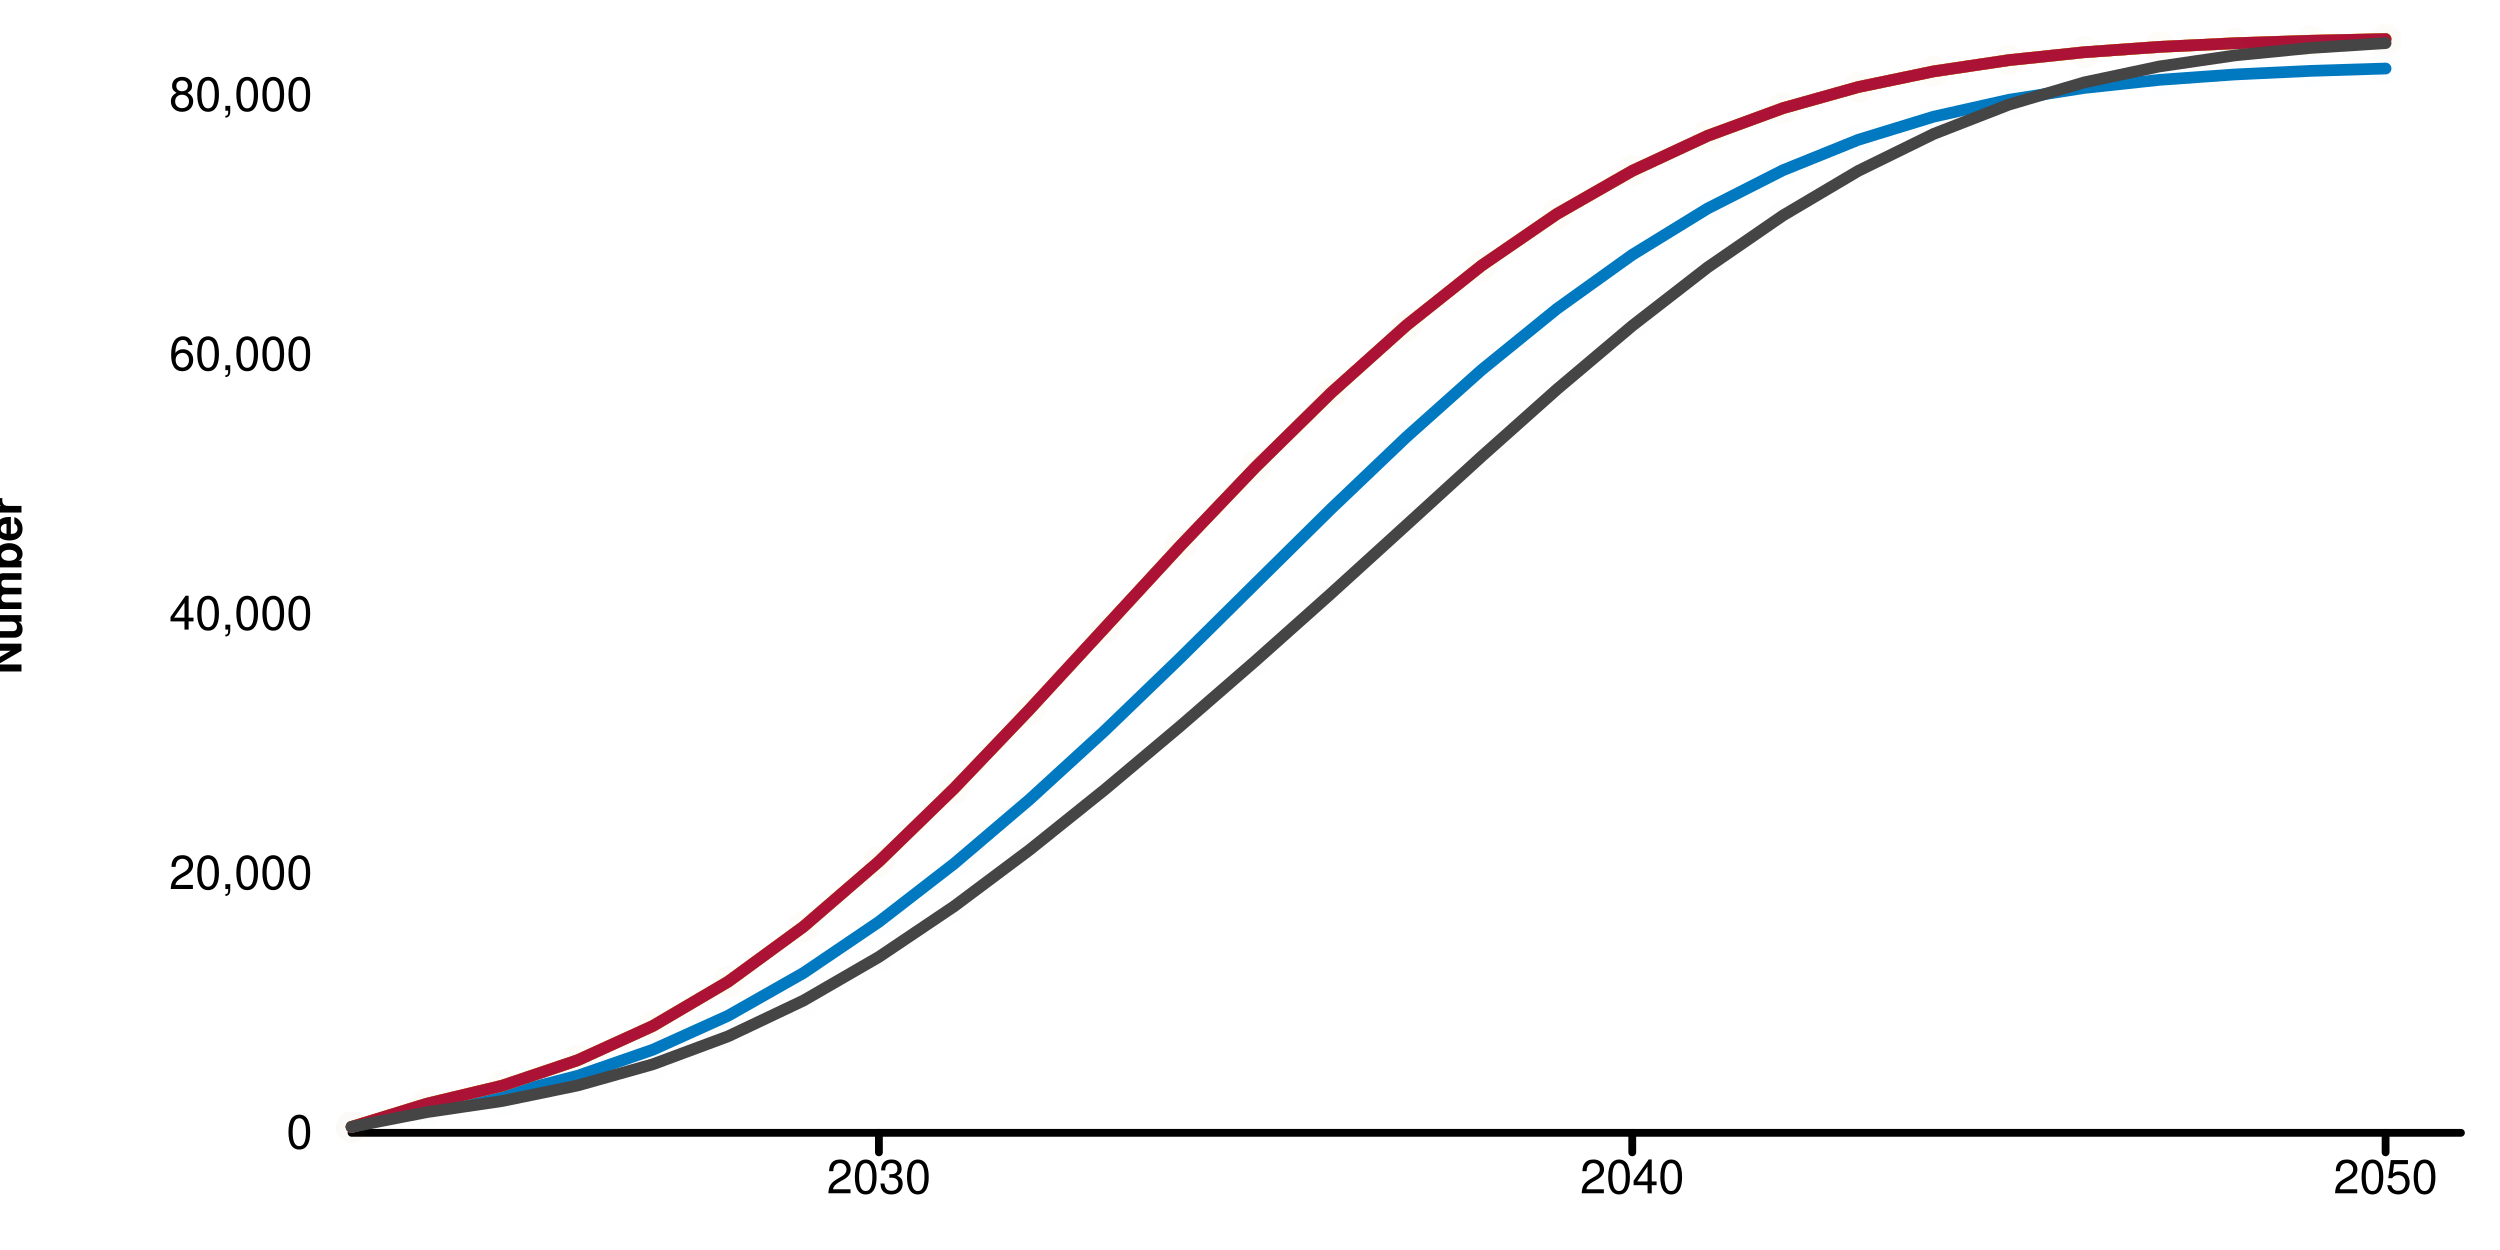
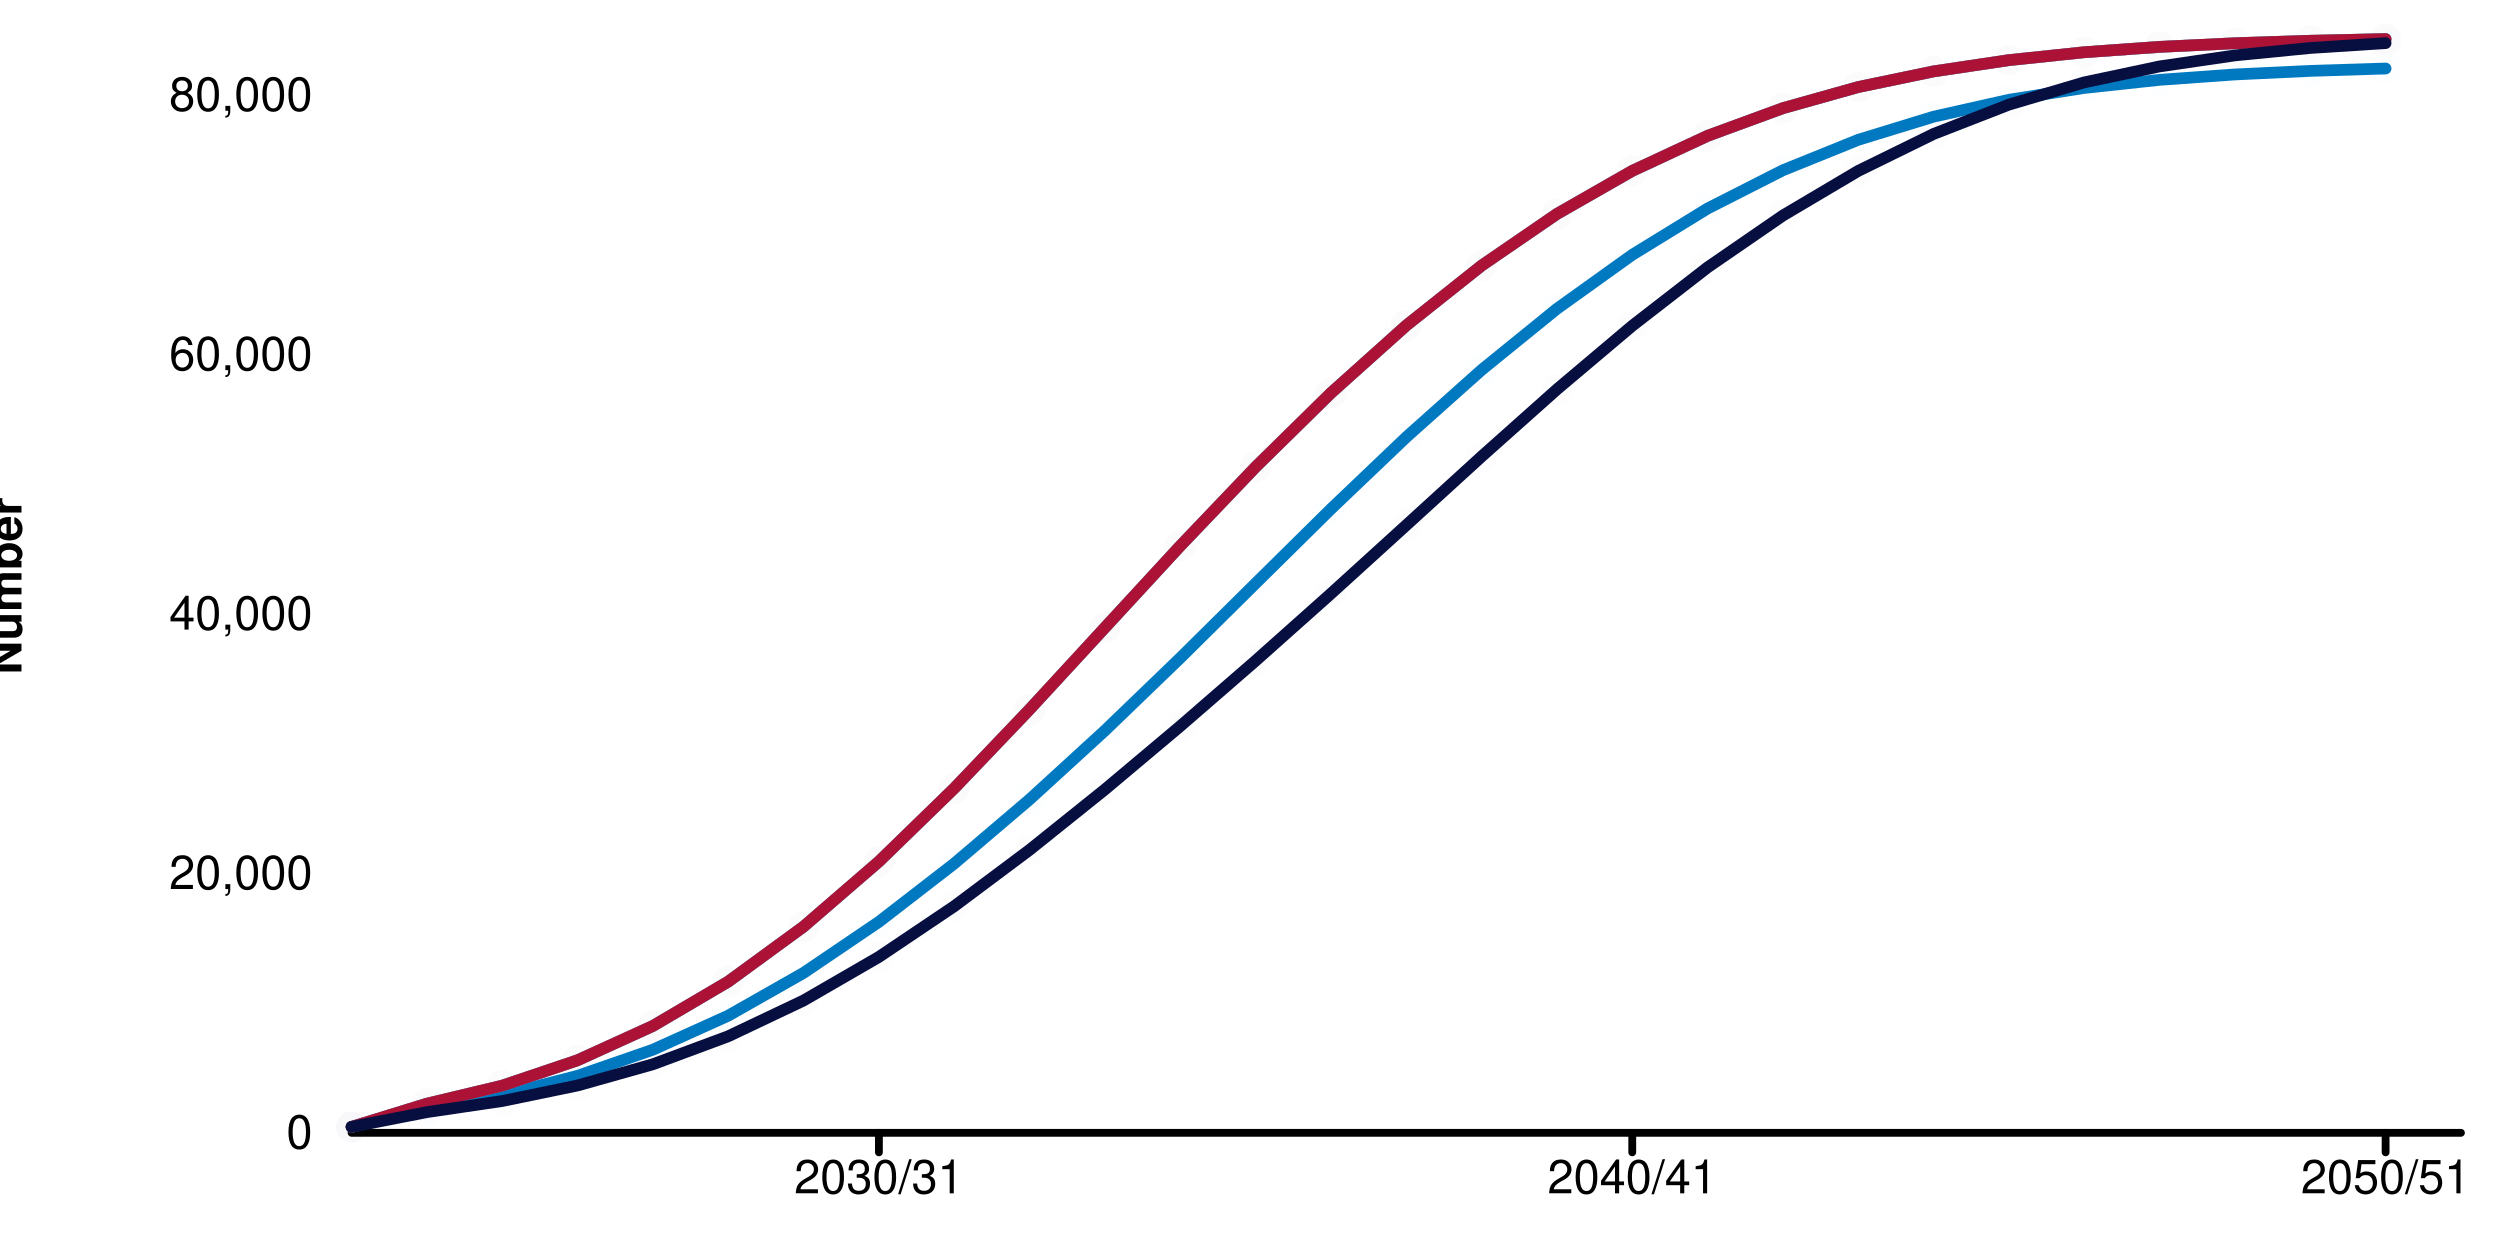
<svg xmlns="http://www.w3.org/2000/svg" width="640" height="320" viewBox="0 0 640 320" preserveAspectRatio="xMinYMin meet" overflow="visible" class="oi-chart-main" data-type="line-chart">
  <defs>
    <style>
	.series path.line { fill-opacity: 0; }
	.series path.line.dotted { stroke-dasharray: 12 20 }
	.series:hover path.line, .series.on path.line { stroke-width: 5; }
	.series .marker { opacity:0.01; }
	.series:hover .marker, .series.active .marker, .series .marker.selected { opacity:1!important; }
	.series .marker:hover, .series .marker.on { r: 6px!important; fill: black; }
	.grid { font-family: "Helvetica Neue",Helvetica,Arial,"Lucida Grande",sans-serif; }
	.grid line { stroke: rgb(0,0,0); stroke-width: 2; stroke-linecap: round; }
	.grid.grid-x text { text-anchor: middle; dominant-baseline: hanging; transform: translateY(10px); }
	.grid.grid-y text { text-anchor: end; dominant-baseline: middle; transform: translateX(-10px); }
	</style>
  </defs>
  <g class="grid grid-y">
    <line x1="90" y1="290" x2="630" y2="290" data-left="90" />
    <text x="90" y="290" text-anchor="end">0</text>
    <text x="90" y="223.583" text-anchor="end">20,000</text>
    <text x="90" y="157.166" text-anchor="end">40,000</text>
    <text x="90" y="90.75" text-anchor="end">60,000</text>
    <text x="90" y="24.333" text-anchor="end">80,000</text>
    <text style="text-anchor:middle;dominant-baseline:hanging;font-weight:bold;transform: translateY(150px) rotate(-90deg);">Number</text>
  </g>
  <g class="grid grid-x">
    <line class="tick" x1="225" y1="290" x2="225" y2="295" />
-     <text x="225" y="290" text-anchor="middle">2030</text>
+     <text x="225" y="290" text-anchor="middle">2030/31</text>
    <line class="tick" x1="417.857" y1="290" x2="417.857" y2="295" />
-     <text x="417.857" y="290" text-anchor="middle">2040</text>
+     <text x="417.857" y="290" text-anchor="middle">2040/41</text>
    <line class="tick" x1="610.714" y1="290" x2="610.714" y2="295" />
-     <text x="610.714" y="290" text-anchor="middle">2050</text>
+     <text x="610.714" y="290" text-anchor="middle">2050/51</text>
    <text style="text-anchor:middle;dominant-baseline:hanging;font-weight:bold;transform: translateY(150px) rotate(-90deg);" />
  </g>
  <g class="data-layer" role="table">
    <g data-scenario="electric-engagement" class="series series-1" tabindex="0" role="row" aria-label="Series: Electric Engagement" data-series="1">
-       <path d="M 90.00,288.48L 109.29,282.54L 128.57,277.93L 147.86,271.42L 167.14,262.64L 186.43,251.29L 205.71,237.21L 225.00,220.55L 244.29,201.80L 263.57,181.61L 282.86,160.67L 302.14,139.76L 321.43,119.56L 340.71,100.62L 360.00,83.33L 379.29,67.99L 398.57,54.77L 417.86,43.74L 437.14,34.77L 456.43,27.69L 475.71,22.28L 495.00,18.27L 514.29,15.39L 533.57,13.37L 552.86,12.00L 572.14,11.07L 591.43,10.44L 610.71,10.00" id="Electric Engagement" class="line" stroke="#F26522" stroke-width="3" stroke-linecap="round" />
-       <circle class="marker" cx="90.00" cy="288.48" data-y="458" data-x="2023" data-i="0" data-series="1" r="4" fill="#F26522" roll="cell" />
-       <circle class="marker" cx="109.29" cy="282.54" data-y="2245" data-x="2024" data-i="1" data-series="1" r="4" fill="#F26522" roll="cell" />
-       <circle class="marker" cx="128.57" cy="277.93" data-y="3636" data-x="2025" data-i="2" data-series="1" r="4" fill="#F26522" roll="cell" />
-       <circle class="marker" cx="147.86" cy="271.42" data-y="5594" data-x="2026" data-i="3" data-series="1" r="4" fill="#F26522" roll="cell" />
-       <circle class="marker" cx="167.14" cy="262.64" data-y="8238" data-x="2027" data-i="4" data-series="1" r="4" fill="#F26522" roll="cell" />
-       <circle class="marker" cx="186.43" cy="251.29" data-y="11657" data-x="2028" data-i="5" data-series="1" r="4" fill="#F26522" roll="cell" />
-       <circle class="marker" cx="205.71" cy="237.21" data-y="15898" data-x="2029" data-i="6" data-series="1" r="4" fill="#F26522" roll="cell" />
-       <circle class="marker" cx="225.00" cy="220.55" data-y="20913" data-x="2030" data-i="7" data-series="1" r="4" fill="#F26522" roll="cell" />
-       <circle class="marker" cx="244.29" cy="201.80" data-y="26561" data-x="2031" data-i="8" data-series="1" r="4" fill="#F26522" roll="cell" />
-       <circle class="marker" cx="263.57" cy="181.61" data-y="32640" data-x="2032" data-i="9" data-series="1" r="4" fill="#F26522" roll="cell" />
-       <circle class="marker" cx="282.86" cy="160.67" data-y="38945" data-x="2033" data-i="10" data-series="1" r="4" fill="#F26522" roll="cell" />
-       <circle class="marker" cx="302.14" cy="139.76" data-y="45241" data-x="2034" data-i="11" data-series="1" r="4" fill="#F26522" roll="cell" />
-       <circle class="marker" cx="321.43" cy="119.56" data-y="51323" data-x="2035" data-i="12" data-series="1" r="4" fill="#F26522" roll="cell" />
-       <circle class="marker" cx="340.71" cy="100.62" data-y="57027" data-x="2036" data-i="13" data-series="1" r="4" fill="#F26522" roll="cell" />
-       <circle class="marker" cx="360.00" cy="83.33" data-y="62235" data-x="2037" data-i="14" data-series="1" r="4" fill="#F26522" roll="cell" />
-       <circle class="marker" cx="379.29" cy="67.99" data-y="66855" data-x="2038" data-i="15" data-series="1" r="4" fill="#F26522" roll="cell" />
-       <circle class="marker" cx="398.57" cy="54.77" data-y="70833" data-x="2039" data-i="16" data-series="1" r="4" fill="#F26522" roll="cell" />
-       <circle class="marker" cx="417.86" cy="43.74" data-y="74156" data-x="2040" data-i="17" data-series="1" r="4" fill="#F26522" roll="cell" />
-       <circle class="marker" cx="437.14" cy="34.77" data-y="76856" data-x="2041" data-i="18" data-series="1" r="4" fill="#F26522" roll="cell" />
-       <circle class="marker" cx="456.43" cy="27.69" data-y="78988" data-x="2042" data-i="19" data-series="1" r="4" fill="#F26522" roll="cell" />
-       <circle class="marker" cx="475.71" cy="22.28" data-y="80618" data-x="2043" data-i="20" data-series="1" r="4" fill="#F26522" roll="cell" />
-       <circle class="marker" cx="495.00" cy="18.27" data-y="81826" data-x="2044" data-i="21" data-series="1" r="4" fill="#F26522" roll="cell" />
-       <circle class="marker" cx="514.29" cy="15.39" data-y="82694" data-x="2045" data-i="22" data-series="1" r="4" fill="#F26522" roll="cell" />
-       <circle class="marker" cx="533.57" cy="13.37" data-y="83300" data-x="2046" data-i="23" data-series="1" r="4" fill="#F26522" roll="cell" />
-       <circle class="marker" cx="552.86" cy="12.00" data-y="83714" data-x="2047" data-i="24" data-series="1" r="4" fill="#F26522" roll="cell" />
-       <circle class="marker" cx="572.14" cy="11.07" data-y="83994" data-x="2048" data-i="25" data-series="1" r="4" fill="#F26522" roll="cell" />
-       <circle class="marker" cx="591.43" cy="10.44" data-y="84184" data-x="2049" data-i="26" data-series="1" r="4" fill="#F26522" roll="cell" />
-       <circle class="marker" cx="610.71" cy="10.00" data-y="84316" data-x="2050" data-i="27" data-series="1" r="4" fill="#F26522" roll="cell" />
+       <path d="M 90.00,288.48L 109.29,282.54L 128.57,277.93L 147.86,271.42L 167.14,262.64L 186.43,251.29L 205.71,237.21L 225.00,220.55L 244.29,201.80L 263.57,181.61L 282.86,160.67L 302.14,139.76L 321.43,119.56L 340.71,100.62L 360.00,83.33L 379.29,67.99L 398.57,54.77L 417.86,43.74L 437.14,34.77L 456.43,27.69L 475.71,22.28L 495.00,18.27L 514.29,15.39L 533.57,13.37L 552.86,12.00L 572.14,11.07L 591.43,10.44L 610.71,10.00" id="Electric Engagement" class="line" stroke="#EE8C5C" stroke-width="3" stroke-linecap="round" />
+       <circle class="marker" cx="90.00" cy="288.48" data-y="458" data-x="2023/24" data-i="0" data-series="1" r="4" fill="#EE8C5C" roll="cell" />
+       <circle class="marker" cx="109.29" cy="282.54" data-y="2245" data-x="2024/25" data-i="1" data-series="1" r="4" fill="#EE8C5C" roll="cell" />
+       <circle class="marker" cx="128.57" cy="277.93" data-y="3636" data-x="2025/26" data-i="2" data-series="1" r="4" fill="#EE8C5C" roll="cell" />
+       <circle class="marker" cx="147.86" cy="271.42" data-y="5594" data-x="2026/27" data-i="3" data-series="1" r="4" fill="#EE8C5C" roll="cell" />
+       <circle class="marker" cx="167.14" cy="262.64" data-y="8238" data-x="2027/28" data-i="4" data-series="1" r="4" fill="#EE8C5C" roll="cell" />
+       <circle class="marker" cx="186.43" cy="251.29" data-y="11657" data-x="2028/29" data-i="5" data-series="1" r="4" fill="#EE8C5C" roll="cell" />
+       <circle class="marker" cx="205.71" cy="237.21" data-y="15898" data-x="2029/30" data-i="6" data-series="1" r="4" fill="#EE8C5C" roll="cell" />
+       <circle class="marker" cx="225.00" cy="220.55" data-y="20913" data-x="2030/31" data-i="7" data-series="1" r="4" fill="#EE8C5C" roll="cell" />
+       <circle class="marker" cx="244.29" cy="201.80" data-y="26561" data-x="2031/32" data-i="8" data-series="1" r="4" fill="#EE8C5C" roll="cell" />
+       <circle class="marker" cx="263.57" cy="181.61" data-y="32640" data-x="2032/33" data-i="9" data-series="1" r="4" fill="#EE8C5C" roll="cell" />
+       <circle class="marker" cx="282.86" cy="160.67" data-y="38945" data-x="2033/34" data-i="10" data-series="1" r="4" fill="#EE8C5C" roll="cell" />
+       <circle class="marker" cx="302.14" cy="139.76" data-y="45241" data-x="2034/35" data-i="11" data-series="1" r="4" fill="#EE8C5C" roll="cell" />
+       <circle class="marker" cx="321.43" cy="119.56" data-y="51323" data-x="2035/36" data-i="12" data-series="1" r="4" fill="#EE8C5C" roll="cell" />
+       <circle class="marker" cx="340.71" cy="100.62" data-y="57027" data-x="2036/37" data-i="13" data-series="1" r="4" fill="#EE8C5C" roll="cell" />
+       <circle class="marker" cx="360.00" cy="83.33" data-y="62235" data-x="2037/38" data-i="14" data-series="1" r="4" fill="#EE8C5C" roll="cell" />
+       <circle class="marker" cx="379.29" cy="67.99" data-y="66855" data-x="2038/39" data-i="15" data-series="1" r="4" fill="#EE8C5C" roll="cell" />
+       <circle class="marker" cx="398.57" cy="54.77" data-y="70833" data-x="2039/40" data-i="16" data-series="1" r="4" fill="#EE8C5C" roll="cell" />
+       <circle class="marker" cx="417.86" cy="43.74" data-y="74156" data-x="2040/41" data-i="17" data-series="1" r="4" fill="#EE8C5C" roll="cell" />
+       <circle class="marker" cx="437.14" cy="34.77" data-y="76856" data-x="2041/42" data-i="18" data-series="1" r="4" fill="#EE8C5C" roll="cell" />
+       <circle class="marker" cx="456.43" cy="27.69" data-y="78988" data-x="2042/43" data-i="19" data-series="1" r="4" fill="#EE8C5C" roll="cell" />
+       <circle class="marker" cx="475.71" cy="22.28" data-y="80618" data-x="2043/44" data-i="20" data-series="1" r="4" fill="#EE8C5C" roll="cell" />
+       <circle class="marker" cx="495.00" cy="18.27" data-y="81826" data-x="2044/45" data-i="21" data-series="1" r="4" fill="#EE8C5C" roll="cell" />
+       <circle class="marker" cx="514.29" cy="15.39" data-y="82694" data-x="2045/46" data-i="22" data-series="1" r="4" fill="#EE8C5C" roll="cell" />
+       <circle class="marker" cx="533.57" cy="13.37" data-y="83300" data-x="2046/47" data-i="23" data-series="1" r="4" fill="#EE8C5C" roll="cell" />
+       <circle class="marker" cx="552.86" cy="12.00" data-y="83714" data-x="2047/48" data-i="24" data-series="1" r="4" fill="#EE8C5C" roll="cell" />
+       <circle class="marker" cx="572.14" cy="11.07" data-y="83994" data-x="2048/49" data-i="25" data-series="1" r="4" fill="#EE8C5C" roll="cell" />
+       <circle class="marker" cx="591.43" cy="10.44" data-y="84184" data-x="2049/50" data-i="26" data-series="1" r="4" fill="#EE8C5C" roll="cell" />
+       <circle class="marker" cx="610.71" cy="10.00" data-y="84316" data-x="2050/51" data-i="27" data-series="1" r="4" fill="#EE8C5C" roll="cell" />
    </g>
    <g data-scenario="hydrogen-evolution" class="series series-2" tabindex="0" role="row" aria-label="Series: Hydrogen Evolution" data-series="2">
      <path d="M 90.00,288.48L 109.29,283.86L 128.57,280.34L 147.86,275.41L 167.14,268.72L 186.43,260.01L 205.71,249.06L 225.00,235.99L 244.29,221.07L 263.57,204.66L 282.86,187.02L 302.14,168.44L 321.43,149.35L 340.71,130.31L 360.00,111.92L 379.29,94.70L 398.57,79.05L 417.86,65.23L 437.14,53.38L 456.43,43.58L 475.71,35.79L 495.00,29.87L 514.29,25.54L 533.57,22.51L 552.86,20.44L 572.14,19.06L 591.43,18.15L 610.71,17.54" id="Hydrogen Evolution" class="line" stroke="#0079C1" stroke-width="3" stroke-linecap="round" />
-       <circle class="marker" cx="90.00" cy="288.48" data-y="458" data-x="2023" data-i="0" data-series="2" r="4" fill="#0079C1" roll="cell" />
-       <circle class="marker" cx="109.29" cy="283.86" data-y="1849" data-x="2024" data-i="1" data-series="2" r="4" fill="#0079C1" roll="cell" />
-       <circle class="marker" cx="128.57" cy="280.34" data-y="2910" data-x="2025" data-i="2" data-series="2" r="4" fill="#0079C1" roll="cell" />
-       <circle class="marker" cx="147.86" cy="275.41" data-y="4394" data-x="2026" data-i="3" data-series="2" r="4" fill="#0079C1" roll="cell" />
-       <circle class="marker" cx="167.14" cy="268.72" data-y="6407" data-x="2027" data-i="4" data-series="2" r="4" fill="#0079C1" roll="cell" />
-       <circle class="marker" cx="186.43" cy="260.01" data-y="9032" data-x="2028" data-i="5" data-series="2" r="4" fill="#0079C1" roll="cell" />
-       <circle class="marker" cx="205.71" cy="249.06" data-y="12327" data-x="2029" data-i="6" data-series="2" r="4" fill="#0079C1" roll="cell" />
-       <circle class="marker" cx="225.00" cy="235.99" data-y="16264" data-x="2030" data-i="7" data-series="2" r="4" fill="#0079C1" roll="cell" />
-       <circle class="marker" cx="244.29" cy="221.07" data-y="20757" data-x="2031" data-i="8" data-series="2" r="4" fill="#0079C1" roll="cell" />
-       <circle class="marker" cx="263.57" cy="204.66" data-y="25697" data-x="2032" data-i="9" data-series="2" r="4" fill="#0079C1" roll="cell" />
-       <circle class="marker" cx="282.86" cy="187.02" data-y="31011" data-x="2033" data-i="10" data-series="2" r="4" fill="#0079C1" roll="cell" />
-       <circle class="marker" cx="302.14" cy="168.44" data-y="36606" data-x="2034" data-i="11" data-series="2" r="4" fill="#0079C1" roll="cell" />
-       <circle class="marker" cx="321.43" cy="149.35" data-y="42354" data-x="2035" data-i="12" data-series="2" r="4" fill="#0079C1" roll="cell" />
-       <circle class="marker" cx="340.71" cy="130.31" data-y="48086" data-x="2036" data-i="13" data-series="2" r="4" fill="#0079C1" roll="cell" />
-       <circle class="marker" cx="360.00" cy="111.92" data-y="53624" data-x="2037" data-i="14" data-series="2" r="4" fill="#0079C1" roll="cell" />
-       <circle class="marker" cx="379.29" cy="94.70" data-y="58810" data-x="2038" data-i="15" data-series="2" r="4" fill="#0079C1" roll="cell" />
-       <circle class="marker" cx="398.57" cy="79.05" data-y="63523" data-x="2039" data-i="16" data-series="2" r="4" fill="#0079C1" roll="cell" />
-       <circle class="marker" cx="417.86" cy="65.23" data-y="67685" data-x="2040" data-i="17" data-series="2" r="4" fill="#0079C1" roll="cell" />
-       <circle class="marker" cx="437.14" cy="53.38" data-y="71252" data-x="2041" data-i="18" data-series="2" r="4" fill="#0079C1" roll="cell" />
-       <circle class="marker" cx="456.43" cy="43.58" data-y="74204" data-x="2042" data-i="19" data-series="2" r="4" fill="#0079C1" roll="cell" />
-       <circle class="marker" cx="475.71" cy="35.79" data-y="76549" data-x="2043" data-i="20" data-series="2" r="4" fill="#0079C1" roll="cell" />
-       <circle class="marker" cx="495.00" cy="29.87" data-y="78334" data-x="2044" data-i="21" data-series="2" r="4" fill="#0079C1" roll="cell" />
-       <circle class="marker" cx="514.29" cy="25.54" data-y="79635" data-x="2045" data-i="22" data-series="2" r="4" fill="#0079C1" roll="cell" />
-       <circle class="marker" cx="533.57" cy="22.51" data-y="80549" data-x="2046" data-i="23" data-series="2" r="4" fill="#0079C1" roll="cell" />
-       <circle class="marker" cx="552.86" cy="20.44" data-y="81171" data-x="2047" data-i="24" data-series="2" r="4" fill="#0079C1" roll="cell" />
-       <circle class="marker" cx="572.14" cy="19.06" data-y="81587" data-x="2048" data-i="25" data-series="2" r="4" fill="#0079C1" roll="cell" />
-       <circle class="marker" cx="591.43" cy="18.15" data-y="81862" data-x="2049" data-i="26" data-series="2" r="4" fill="#0079C1" roll="cell" />
-       <circle class="marker" cx="610.71" cy="17.54" data-y="82044" data-x="2050" data-i="27" data-series="2" r="4" fill="#0079C1" roll="cell" />
+       <circle class="marker" cx="90.00" cy="288.48" data-y="458" data-x="2023/24" data-i="0" data-series="2" r="4" fill="#0079C1" roll="cell" />
+       <circle class="marker" cx="109.29" cy="283.86" data-y="1849" data-x="2024/25" data-i="1" data-series="2" r="4" fill="#0079C1" roll="cell" />
+       <circle class="marker" cx="128.57" cy="280.34" data-y="2910" data-x="2025/26" data-i="2" data-series="2" r="4" fill="#0079C1" roll="cell" />
+       <circle class="marker" cx="147.86" cy="275.41" data-y="4394" data-x="2026/27" data-i="3" data-series="2" r="4" fill="#0079C1" roll="cell" />
+       <circle class="marker" cx="167.14" cy="268.72" data-y="6407" data-x="2027/28" data-i="4" data-series="2" r="4" fill="#0079C1" roll="cell" />
+       <circle class="marker" cx="186.43" cy="260.01" data-y="9032" data-x="2028/29" data-i="5" data-series="2" r="4" fill="#0079C1" roll="cell" />
+       <circle class="marker" cx="205.71" cy="249.06" data-y="12327" data-x="2029/30" data-i="6" data-series="2" r="4" fill="#0079C1" roll="cell" />
+       <circle class="marker" cx="225.00" cy="235.99" data-y="16264" data-x="2030/31" data-i="7" data-series="2" r="4" fill="#0079C1" roll="cell" />
+       <circle class="marker" cx="244.29" cy="221.07" data-y="20757" data-x="2031/32" data-i="8" data-series="2" r="4" fill="#0079C1" roll="cell" />
+       <circle class="marker" cx="263.57" cy="204.66" data-y="25697" data-x="2032/33" data-i="9" data-series="2" r="4" fill="#0079C1" roll="cell" />
+       <circle class="marker" cx="282.86" cy="187.02" data-y="31011" data-x="2033/34" data-i="10" data-series="2" r="4" fill="#0079C1" roll="cell" />
+       <circle class="marker" cx="302.14" cy="168.44" data-y="36606" data-x="2034/35" data-i="11" data-series="2" r="4" fill="#0079C1" roll="cell" />
+       <circle class="marker" cx="321.43" cy="149.35" data-y="42354" data-x="2035/36" data-i="12" data-series="2" r="4" fill="#0079C1" roll="cell" />
+       <circle class="marker" cx="340.71" cy="130.31" data-y="48086" data-x="2036/37" data-i="13" data-series="2" r="4" fill="#0079C1" roll="cell" />
+       <circle class="marker" cx="360.00" cy="111.92" data-y="53624" data-x="2037/38" data-i="14" data-series="2" r="4" fill="#0079C1" roll="cell" />
+       <circle class="marker" cx="379.29" cy="94.70" data-y="58810" data-x="2038/39" data-i="15" data-series="2" r="4" fill="#0079C1" roll="cell" />
+       <circle class="marker" cx="398.57" cy="79.05" data-y="63523" data-x="2039/40" data-i="16" data-series="2" r="4" fill="#0079C1" roll="cell" />
+       <circle class="marker" cx="417.86" cy="65.23" data-y="67685" data-x="2040/41" data-i="17" data-series="2" r="4" fill="#0079C1" roll="cell" />
+       <circle class="marker" cx="437.14" cy="53.38" data-y="71252" data-x="2041/42" data-i="18" data-series="2" r="4" fill="#0079C1" roll="cell" />
+       <circle class="marker" cx="456.43" cy="43.58" data-y="74204" data-x="2042/43" data-i="19" data-series="2" r="4" fill="#0079C1" roll="cell" />
+       <circle class="marker" cx="475.71" cy="35.79" data-y="76549" data-x="2043/44" data-i="20" data-series="2" r="4" fill="#0079C1" roll="cell" />
+       <circle class="marker" cx="495.00" cy="29.87" data-y="78334" data-x="2044/45" data-i="21" data-series="2" r="4" fill="#0079C1" roll="cell" />
+       <circle class="marker" cx="514.29" cy="25.54" data-y="79635" data-x="2045/46" data-i="22" data-series="2" r="4" fill="#0079C1" roll="cell" />
+       <circle class="marker" cx="533.57" cy="22.51" data-y="80549" data-x="2046/47" data-i="23" data-series="2" r="4" fill="#0079C1" roll="cell" />
+       <circle class="marker" cx="552.86" cy="20.44" data-y="81171" data-x="2047/48" data-i="24" data-series="2" r="4" fill="#0079C1" roll="cell" />
+       <circle class="marker" cx="572.14" cy="19.06" data-y="81587" data-x="2048/49" data-i="25" data-series="2" r="4" fill="#0079C1" roll="cell" />
+       <circle class="marker" cx="591.43" cy="18.15" data-y="81862" data-x="2049/50" data-i="26" data-series="2" r="4" fill="#0079C1" roll="cell" />
+       <circle class="marker" cx="610.71" cy="17.54" data-y="82044" data-x="2050/51" data-i="27" data-series="2" r="4" fill="#0079C1" roll="cell" />
    </g>
    <g data-scenario="holistic-transition" class="series series-3" tabindex="0" role="row" aria-label="Series: Holistic Transition" data-series="3">
-       <path d="M 90.00,288.48L 109.29,282.54L 128.57,277.93L 147.86,271.42L 167.14,262.64L 186.43,251.29L 205.71,237.21L 225.00,220.55L 244.29,201.80L 263.57,181.61L 282.86,160.67L 302.14,139.76L 321.43,119.56L 340.71,100.62L 360.00,83.33L 379.29,67.99L 398.57,54.77L 417.86,43.74L 437.14,34.77L 456.43,27.69L 475.71,22.28L 495.00,18.27L 514.29,15.39L 533.57,13.37L 552.86,12.00L 572.14,11.07L 591.43,10.44L 610.71,10.00" id="Holistic Transition" class="line" stroke="#C2CD23" stroke-width="3" stroke-linecap="round" />
-       <circle class="marker" cx="90.00" cy="288.48" data-y="458" data-x="2023" data-i="0" data-series="3" r="4" fill="#C2CD23" roll="cell" />
-       <circle class="marker" cx="109.29" cy="282.54" data-y="2245" data-x="2024" data-i="1" data-series="3" r="4" fill="#C2CD23" roll="cell" />
-       <circle class="marker" cx="128.57" cy="277.93" data-y="3636" data-x="2025" data-i="2" data-series="3" r="4" fill="#C2CD23" roll="cell" />
-       <circle class="marker" cx="147.86" cy="271.42" data-y="5594" data-x="2026" data-i="3" data-series="3" r="4" fill="#C2CD23" roll="cell" />
-       <circle class="marker" cx="167.14" cy="262.64" data-y="8238" data-x="2027" data-i="4" data-series="3" r="4" fill="#C2CD23" roll="cell" />
-       <circle class="marker" cx="186.43" cy="251.29" data-y="11657" data-x="2028" data-i="5" data-series="3" r="4" fill="#C2CD23" roll="cell" />
-       <circle class="marker" cx="205.71" cy="237.21" data-y="15898" data-x="2029" data-i="6" data-series="3" r="4" fill="#C2CD23" roll="cell" />
-       <circle class="marker" cx="225.00" cy="220.55" data-y="20913" data-x="2030" data-i="7" data-series="3" r="4" fill="#C2CD23" roll="cell" />
-       <circle class="marker" cx="244.29" cy="201.80" data-y="26561" data-x="2031" data-i="8" data-series="3" r="4" fill="#C2CD23" roll="cell" />
-       <circle class="marker" cx="263.57" cy="181.61" data-y="32640" data-x="2032" data-i="9" data-series="3" r="4" fill="#C2CD23" roll="cell" />
-       <circle class="marker" cx="282.86" cy="160.67" data-y="38945" data-x="2033" data-i="10" data-series="3" r="4" fill="#C2CD23" roll="cell" />
-       <circle class="marker" cx="302.14" cy="139.76" data-y="45241" data-x="2034" data-i="11" data-series="3" r="4" fill="#C2CD23" roll="cell" />
-       <circle class="marker" cx="321.43" cy="119.56" data-y="51323" data-x="2035" data-i="12" data-series="3" r="4" fill="#C2CD23" roll="cell" />
-       <circle class="marker" cx="340.71" cy="100.62" data-y="57027" data-x="2036" data-i="13" data-series="3" r="4" fill="#C2CD23" roll="cell" />
-       <circle class="marker" cx="360.00" cy="83.33" data-y="62235" data-x="2037" data-i="14" data-series="3" r="4" fill="#C2CD23" roll="cell" />
-       <circle class="marker" cx="379.29" cy="67.99" data-y="66855" data-x="2038" data-i="15" data-series="3" r="4" fill="#C2CD23" roll="cell" />
-       <circle class="marker" cx="398.57" cy="54.77" data-y="70833" data-x="2039" data-i="16" data-series="3" r="4" fill="#C2CD23" roll="cell" />
-       <circle class="marker" cx="417.86" cy="43.74" data-y="74156" data-x="2040" data-i="17" data-series="3" r="4" fill="#C2CD23" roll="cell" />
-       <circle class="marker" cx="437.14" cy="34.77" data-y="76856" data-x="2041" data-i="18" data-series="3" r="4" fill="#C2CD23" roll="cell" />
-       <circle class="marker" cx="456.43" cy="27.69" data-y="78988" data-x="2042" data-i="19" data-series="3" r="4" fill="#C2CD23" roll="cell" />
-       <circle class="marker" cx="475.71" cy="22.28" data-y="80618" data-x="2043" data-i="20" data-series="3" r="4" fill="#C2CD23" roll="cell" />
-       <circle class="marker" cx="495.00" cy="18.27" data-y="81826" data-x="2044" data-i="21" data-series="3" r="4" fill="#C2CD23" roll="cell" />
-       <circle class="marker" cx="514.29" cy="15.39" data-y="82694" data-x="2045" data-i="22" data-series="3" r="4" fill="#C2CD23" roll="cell" />
-       <circle class="marker" cx="533.57" cy="13.37" data-y="83300" data-x="2046" data-i="23" data-series="3" r="4" fill="#C2CD23" roll="cell" />
-       <circle class="marker" cx="552.86" cy="12.00" data-y="83714" data-x="2047" data-i="24" data-series="3" r="4" fill="#C2CD23" roll="cell" />
-       <circle class="marker" cx="572.14" cy="11.07" data-y="83994" data-x="2048" data-i="25" data-series="3" r="4" fill="#C2CD23" roll="cell" />
-       <circle class="marker" cx="591.43" cy="10.44" data-y="84184" data-x="2049" data-i="26" data-series="3" r="4" fill="#C2CD23" roll="cell" />
-       <circle class="marker" cx="610.71" cy="10.00" data-y="84316" data-x="2050" data-i="27" data-series="3" r="4" fill="#C2CD23" roll="cell" />
+       <path d="M 90.00,288.48L 109.29,282.54L 128.57,277.93L 147.86,271.42L 167.14,262.64L 186.43,251.29L 205.71,237.21L 225.00,220.55L 244.29,201.80L 263.57,181.61L 282.86,160.67L 302.14,139.76L 321.43,119.56L 340.71,100.62L 360.00,83.33L 379.29,67.99L 398.57,54.77L 417.86,43.74L 437.14,34.77L 456.43,27.69L 475.71,22.28L 495.00,18.27L 514.29,15.39L 533.57,13.37L 552.86,12.00L 572.14,11.07L 591.43,10.44L 610.71,10.00" id="Holistic Transition" class="line" stroke="#2CB9FF" stroke-width="3" stroke-linecap="round" />
+       <circle class="marker" cx="90.00" cy="288.48" data-y="458" data-x="2023/24" data-i="0" data-series="3" r="4" fill="#2CB9FF" roll="cell" />
+       <circle class="marker" cx="109.29" cy="282.54" data-y="2245" data-x="2024/25" data-i="1" data-series="3" r="4" fill="#2CB9FF" roll="cell" />
+       <circle class="marker" cx="128.57" cy="277.93" data-y="3636" data-x="2025/26" data-i="2" data-series="3" r="4" fill="#2CB9FF" roll="cell" />
+       <circle class="marker" cx="147.86" cy="271.42" data-y="5594" data-x="2026/27" data-i="3" data-series="3" r="4" fill="#2CB9FF" roll="cell" />
+       <circle class="marker" cx="167.14" cy="262.64" data-y="8238" data-x="2027/28" data-i="4" data-series="3" r="4" fill="#2CB9FF" roll="cell" />
+       <circle class="marker" cx="186.43" cy="251.29" data-y="11657" data-x="2028/29" data-i="5" data-series="3" r="4" fill="#2CB9FF" roll="cell" />
+       <circle class="marker" cx="205.71" cy="237.21" data-y="15898" data-x="2029/30" data-i="6" data-series="3" r="4" fill="#2CB9FF" roll="cell" />
+       <circle class="marker" cx="225.00" cy="220.55" data-y="20913" data-x="2030/31" data-i="7" data-series="3" r="4" fill="#2CB9FF" roll="cell" />
+       <circle class="marker" cx="244.29" cy="201.80" data-y="26561" data-x="2031/32" data-i="8" data-series="3" r="4" fill="#2CB9FF" roll="cell" />
+       <circle class="marker" cx="263.57" cy="181.61" data-y="32640" data-x="2032/33" data-i="9" data-series="3" r="4" fill="#2CB9FF" roll="cell" />
+       <circle class="marker" cx="282.86" cy="160.67" data-y="38945" data-x="2033/34" data-i="10" data-series="3" r="4" fill="#2CB9FF" roll="cell" />
+       <circle class="marker" cx="302.14" cy="139.76" data-y="45241" data-x="2034/35" data-i="11" data-series="3" r="4" fill="#2CB9FF" roll="cell" />
+       <circle class="marker" cx="321.43" cy="119.56" data-y="51323" data-x="2035/36" data-i="12" data-series="3" r="4" fill="#2CB9FF" roll="cell" />
+       <circle class="marker" cx="340.71" cy="100.62" data-y="57027" data-x="2036/37" data-i="13" data-series="3" r="4" fill="#2CB9FF" roll="cell" />
+       <circle class="marker" cx="360.00" cy="83.33" data-y="62235" data-x="2037/38" data-i="14" data-series="3" r="4" fill="#2CB9FF" roll="cell" />
+       <circle class="marker" cx="379.29" cy="67.99" data-y="66855" data-x="2038/39" data-i="15" data-series="3" r="4" fill="#2CB9FF" roll="cell" />
+       <circle class="marker" cx="398.57" cy="54.77" data-y="70833" data-x="2039/40" data-i="16" data-series="3" r="4" fill="#2CB9FF" roll="cell" />
+       <circle class="marker" cx="417.86" cy="43.74" data-y="74156" data-x="2040/41" data-i="17" data-series="3" r="4" fill="#2CB9FF" roll="cell" />
+       <circle class="marker" cx="437.14" cy="34.77" data-y="76856" data-x="2041/42" data-i="18" data-series="3" r="4" fill="#2CB9FF" roll="cell" />
+       <circle class="marker" cx="456.43" cy="27.69" data-y="78988" data-x="2042/43" data-i="19" data-series="3" r="4" fill="#2CB9FF" roll="cell" />
+       <circle class="marker" cx="475.71" cy="22.28" data-y="80618" data-x="2043/44" data-i="20" data-series="3" r="4" fill="#2CB9FF" roll="cell" />
+       <circle class="marker" cx="495.00" cy="18.27" data-y="81826" data-x="2044/45" data-i="21" data-series="3" r="4" fill="#2CB9FF" roll="cell" />
+       <circle class="marker" cx="514.29" cy="15.39" data-y="82694" data-x="2045/46" data-i="22" data-series="3" r="4" fill="#2CB9FF" roll="cell" />
+       <circle class="marker" cx="533.57" cy="13.37" data-y="83300" data-x="2046/47" data-i="23" data-series="3" r="4" fill="#2CB9FF" roll="cell" />
+       <circle class="marker" cx="552.86" cy="12.00" data-y="83714" data-x="2047/48" data-i="24" data-series="3" r="4" fill="#2CB9FF" roll="cell" />
+       <circle class="marker" cx="572.14" cy="11.07" data-y="83994" data-x="2048/49" data-i="25" data-series="3" r="4" fill="#2CB9FF" roll="cell" />
+       <circle class="marker" cx="591.43" cy="10.44" data-y="84184" data-x="2049/50" data-i="26" data-series="3" r="4" fill="#2CB9FF" roll="cell" />
+       <circle class="marker" cx="610.71" cy="10.00" data-y="84316" data-x="2050/51" data-i="27" data-series="3" r="4" fill="#2CB9FF" roll="cell" />
    </g>
-     <g data-scenario="reference-scenario" class="series series-4" tabindex="0" role="row" aria-label="Series: NPg Reference Scenario" data-series="4">
+     <g data-scenario="npg-reference-scenario" class="series series-4" tabindex="0" role="row" aria-label="Series: NPg Reference Scenario" data-series="4">
      <path d="M 90.00,288.48L 109.29,282.54L 128.57,277.93L 147.86,271.42L 167.14,262.64L 186.43,251.29L 205.71,237.21L 225.00,220.55L 244.29,201.80L 263.57,181.61L 282.86,160.67L 302.14,139.76L 321.43,119.56L 340.71,100.62L 360.00,83.33L 379.29,67.99L 398.57,54.77L 417.86,43.74L 437.14,34.77L 456.43,27.69L 475.71,22.28L 495.00,18.27L 514.29,15.39L 533.57,13.37L 552.86,12.00L 572.14,11.07L 591.43,10.44L 610.71,10.00" id="NPg Reference Scenario" class="line" stroke="#ab1236" stroke-width="3" stroke-linecap="round" />
-       <circle class="marker" cx="90.00" cy="288.48" data-y="458" data-x="2023" data-i="0" data-series="4" r="4" fill="#ab1236" roll="cell" />
-       <circle class="marker" cx="109.29" cy="282.54" data-y="2245" data-x="2024" data-i="1" data-series="4" r="4" fill="#ab1236" roll="cell" />
-       <circle class="marker" cx="128.57" cy="277.93" data-y="3636" data-x="2025" data-i="2" data-series="4" r="4" fill="#ab1236" roll="cell" />
-       <circle class="marker" cx="147.86" cy="271.42" data-y="5594" data-x="2026" data-i="3" data-series="4" r="4" fill="#ab1236" roll="cell" />
-       <circle class="marker" cx="167.14" cy="262.64" data-y="8238" data-x="2027" data-i="4" data-series="4" r="4" fill="#ab1236" roll="cell" />
-       <circle class="marker" cx="186.43" cy="251.29" data-y="11657" data-x="2028" data-i="5" data-series="4" r="4" fill="#ab1236" roll="cell" />
-       <circle class="marker" cx="205.71" cy="237.21" data-y="15898" data-x="2029" data-i="6" data-series="4" r="4" fill="#ab1236" roll="cell" />
-       <circle class="marker" cx="225.00" cy="220.55" data-y="20913" data-x="2030" data-i="7" data-series="4" r="4" fill="#ab1236" roll="cell" />
-       <circle class="marker" cx="244.29" cy="201.80" data-y="26561" data-x="2031" data-i="8" data-series="4" r="4" fill="#ab1236" roll="cell" />
-       <circle class="marker" cx="263.57" cy="181.61" data-y="32640" data-x="2032" data-i="9" data-series="4" r="4" fill="#ab1236" roll="cell" />
-       <circle class="marker" cx="282.86" cy="160.67" data-y="38945" data-x="2033" data-i="10" data-series="4" r="4" fill="#ab1236" roll="cell" />
-       <circle class="marker" cx="302.14" cy="139.76" data-y="45241" data-x="2034" data-i="11" data-series="4" r="4" fill="#ab1236" roll="cell" />
-       <circle class="marker" cx="321.43" cy="119.56" data-y="51323" data-x="2035" data-i="12" data-series="4" r="4" fill="#ab1236" roll="cell" />
-       <circle class="marker" cx="340.71" cy="100.62" data-y="57027" data-x="2036" data-i="13" data-series="4" r="4" fill="#ab1236" roll="cell" />
-       <circle class="marker" cx="360.00" cy="83.33" data-y="62235" data-x="2037" data-i="14" data-series="4" r="4" fill="#ab1236" roll="cell" />
-       <circle class="marker" cx="379.29" cy="67.99" data-y="66855" data-x="2038" data-i="15" data-series="4" r="4" fill="#ab1236" roll="cell" />
-       <circle class="marker" cx="398.57" cy="54.77" data-y="70833" data-x="2039" data-i="16" data-series="4" r="4" fill="#ab1236" roll="cell" />
-       <circle class="marker" cx="417.86" cy="43.74" data-y="74156" data-x="2040" data-i="17" data-series="4" r="4" fill="#ab1236" roll="cell" />
-       <circle class="marker" cx="437.14" cy="34.77" data-y="76856" data-x="2041" data-i="18" data-series="4" r="4" fill="#ab1236" roll="cell" />
-       <circle class="marker" cx="456.43" cy="27.69" data-y="78988" data-x="2042" data-i="19" data-series="4" r="4" fill="#ab1236" roll="cell" />
-       <circle class="marker" cx="475.71" cy="22.28" data-y="80618" data-x="2043" data-i="20" data-series="4" r="4" fill="#ab1236" roll="cell" />
-       <circle class="marker" cx="495.00" cy="18.27" data-y="81826" data-x="2044" data-i="21" data-series="4" r="4" fill="#ab1236" roll="cell" />
-       <circle class="marker" cx="514.29" cy="15.39" data-y="82694" data-x="2045" data-i="22" data-series="4" r="4" fill="#ab1236" roll="cell" />
-       <circle class="marker" cx="533.57" cy="13.37" data-y="83300" data-x="2046" data-i="23" data-series="4" r="4" fill="#ab1236" roll="cell" />
-       <circle class="marker" cx="552.86" cy="12.00" data-y="83714" data-x="2047" data-i="24" data-series="4" r="4" fill="#ab1236" roll="cell" />
-       <circle class="marker" cx="572.14" cy="11.07" data-y="83994" data-x="2048" data-i="25" data-series="4" r="4" fill="#ab1236" roll="cell" />
-       <circle class="marker" cx="591.43" cy="10.44" data-y="84184" data-x="2049" data-i="26" data-series="4" r="4" fill="#ab1236" roll="cell" />
-       <circle class="marker" cx="610.71" cy="10.00" data-y="84316" data-x="2050" data-i="27" data-series="4" r="4" fill="#ab1236" roll="cell" />
+       <circle class="marker" cx="90.00" cy="288.48" data-y="458" data-x="2023/24" data-i="0" data-series="4" r="4" fill="#ab1236" roll="cell" />
+       <circle class="marker" cx="109.29" cy="282.54" data-y="2245" data-x="2024/25" data-i="1" data-series="4" r="4" fill="#ab1236" roll="cell" />
+       <circle class="marker" cx="128.57" cy="277.93" data-y="3636" data-x="2025/26" data-i="2" data-series="4" r="4" fill="#ab1236" roll="cell" />
+       <circle class="marker" cx="147.86" cy="271.42" data-y="5594" data-x="2026/27" data-i="3" data-series="4" r="4" fill="#ab1236" roll="cell" />
+       <circle class="marker" cx="167.14" cy="262.64" data-y="8238" data-x="2027/28" data-i="4" data-series="4" r="4" fill="#ab1236" roll="cell" />
+       <circle class="marker" cx="186.43" cy="251.29" data-y="11657" data-x="2028/29" data-i="5" data-series="4" r="4" fill="#ab1236" roll="cell" />
+       <circle class="marker" cx="205.71" cy="237.21" data-y="15898" data-x="2029/30" data-i="6" data-series="4" r="4" fill="#ab1236" roll="cell" />
+       <circle class="marker" cx="225.00" cy="220.55" data-y="20913" data-x="2030/31" data-i="7" data-series="4" r="4" fill="#ab1236" roll="cell" />
+       <circle class="marker" cx="244.29" cy="201.80" data-y="26561" data-x="2031/32" data-i="8" data-series="4" r="4" fill="#ab1236" roll="cell" />
+       <circle class="marker" cx="263.57" cy="181.61" data-y="32640" data-x="2032/33" data-i="9" data-series="4" r="4" fill="#ab1236" roll="cell" />
+       <circle class="marker" cx="282.86" cy="160.67" data-y="38945" data-x="2033/34" data-i="10" data-series="4" r="4" fill="#ab1236" roll="cell" />
+       <circle class="marker" cx="302.14" cy="139.76" data-y="45241" data-x="2034/35" data-i="11" data-series="4" r="4" fill="#ab1236" roll="cell" />
+       <circle class="marker" cx="321.43" cy="119.56" data-y="51323" data-x="2035/36" data-i="12" data-series="4" r="4" fill="#ab1236" roll="cell" />
+       <circle class="marker" cx="340.71" cy="100.62" data-y="57027" data-x="2036/37" data-i="13" data-series="4" r="4" fill="#ab1236" roll="cell" />
+       <circle class="marker" cx="360.00" cy="83.33" data-y="62235" data-x="2037/38" data-i="14" data-series="4" r="4" fill="#ab1236" roll="cell" />
+       <circle class="marker" cx="379.29" cy="67.99" data-y="66855" data-x="2038/39" data-i="15" data-series="4" r="4" fill="#ab1236" roll="cell" />
+       <circle class="marker" cx="398.57" cy="54.77" data-y="70833" data-x="2039/40" data-i="16" data-series="4" r="4" fill="#ab1236" roll="cell" />
+       <circle class="marker" cx="417.86" cy="43.74" data-y="74156" data-x="2040/41" data-i="17" data-series="4" r="4" fill="#ab1236" roll="cell" />
+       <circle class="marker" cx="437.14" cy="34.77" data-y="76856" data-x="2041/42" data-i="18" data-series="4" r="4" fill="#ab1236" roll="cell" />
+       <circle class="marker" cx="456.43" cy="27.69" data-y="78988" data-x="2042/43" data-i="19" data-series="4" r="4" fill="#ab1236" roll="cell" />
+       <circle class="marker" cx="475.71" cy="22.28" data-y="80618" data-x="2043/44" data-i="20" data-series="4" r="4" fill="#ab1236" roll="cell" />
+       <circle class="marker" cx="495.00" cy="18.27" data-y="81826" data-x="2044/45" data-i="21" data-series="4" r="4" fill="#ab1236" roll="cell" />
+       <circle class="marker" cx="514.29" cy="15.39" data-y="82694" data-x="2045/46" data-i="22" data-series="4" r="4" fill="#ab1236" roll="cell" />
+       <circle class="marker" cx="533.57" cy="13.37" data-y="83300" data-x="2046/47" data-i="23" data-series="4" r="4" fill="#ab1236" roll="cell" />
+       <circle class="marker" cx="552.86" cy="12.00" data-y="83714" data-x="2047/48" data-i="24" data-series="4" r="4" fill="#ab1236" roll="cell" />
+       <circle class="marker" cx="572.14" cy="11.07" data-y="83994" data-x="2048/49" data-i="25" data-series="4" r="4" fill="#ab1236" roll="cell" />
+       <circle class="marker" cx="591.43" cy="10.44" data-y="84184" data-x="2049/50" data-i="26" data-series="4" r="4" fill="#ab1236" roll="cell" />
+       <circle class="marker" cx="610.71" cy="10.00" data-y="84316" data-x="2050/51" data-i="27" data-series="4" r="4" fill="#ab1236" roll="cell" />
    </g>
    <g data-scenario="counterfactual" class="series series-5" tabindex="0" role="row" aria-label="Series: Counterfactual" data-series="5">
-       <path d="M 90.00,288.48L 109.29,284.70L 128.57,281.86L 147.86,277.88L 167.14,272.45L 186.43,265.28L 205.71,256.13L 225.00,244.97L 244.29,231.99L 263.57,217.57L 282.86,202.10L 302.14,185.90L 321.43,169.16L 340.71,151.98L 360.00,134.45L 379.29,116.86L 398.57,99.68L 417.86,83.40L 437.14,68.45L 456.43,55.17L 475.71,43.75L 495.00,34.29L 514.29,26.78L 533.57,21.09L 552.86,17.00L 572.14,14.18L 591.43,12.28L 610.71,11.04" id="Counterfactual" class="line" stroke="#454546" stroke-width="3" stroke-linecap="round" />
-       <circle class="marker" cx="90.00" cy="288.48" data-y="458" data-x="2023" data-i="0" data-series="5" r="4" fill="#454546" roll="cell" />
-       <circle class="marker" cx="109.29" cy="284.70" data-y="1595" data-x="2024" data-i="1" data-series="5" r="4" fill="#454546" roll="cell" />
-       <circle class="marker" cx="128.57" cy="281.86" data-y="2451" data-x="2025" data-i="2" data-series="5" r="4" fill="#454546" roll="cell" />
-       <circle class="marker" cx="147.86" cy="277.88" data-y="3650" data-x="2026" data-i="3" data-series="5" r="4" fill="#454546" roll="cell" />
-       <circle class="marker" cx="167.14" cy="272.45" data-y="5286" data-x="2027" data-i="4" data-series="5" r="4" fill="#454546" roll="cell" />
-       <circle class="marker" cx="186.43" cy="265.28" data-y="7445" data-x="2028" data-i="5" data-series="5" r="4" fill="#454546" roll="cell" />
-       <circle class="marker" cx="205.71" cy="256.13" data-y="10200" data-x="2029" data-i="6" data-series="5" r="4" fill="#454546" roll="cell" />
-       <circle class="marker" cx="225.00" cy="244.97" data-y="13561" data-x="2030" data-i="7" data-series="5" r="4" fill="#454546" roll="cell" />
-       <circle class="marker" cx="244.29" cy="231.99" data-y="17467" data-x="2031" data-i="8" data-series="5" r="4" fill="#454546" roll="cell" />
-       <circle class="marker" cx="263.57" cy="217.57" data-y="21810" data-x="2032" data-i="9" data-series="5" r="4" fill="#454546" roll="cell" />
-       <circle class="marker" cx="282.86" cy="202.10" data-y="26469" data-x="2033" data-i="10" data-series="5" r="4" fill="#454546" roll="cell" />
-       <circle class="marker" cx="302.14" cy="185.90" data-y="31347" data-x="2034" data-i="11" data-series="5" r="4" fill="#454546" roll="cell" />
-       <circle class="marker" cx="321.43" cy="169.16" data-y="36387" data-x="2035" data-i="12" data-series="5" r="4" fill="#454546" roll="cell" />
-       <circle class="marker" cx="340.71" cy="151.98" data-y="41562" data-x="2036" data-i="13" data-series="5" r="4" fill="#454546" roll="cell" />
-       <circle class="marker" cx="360.00" cy="134.45" data-y="46841" data-x="2037" data-i="14" data-series="5" r="4" fill="#454546" roll="cell" />
-       <circle class="marker" cx="379.29" cy="116.86" data-y="52137" data-x="2038" data-i="15" data-series="5" r="4" fill="#454546" roll="cell" />
-       <circle class="marker" cx="398.57" cy="99.68" data-y="57311" data-x="2039" data-i="16" data-series="5" r="4" fill="#454546" roll="cell" />
-       <circle class="marker" cx="417.86" cy="83.40" data-y="62214" data-x="2040" data-i="17" data-series="5" r="4" fill="#454546" roll="cell" />
-       <circle class="marker" cx="437.14" cy="68.45" data-y="66716" data-x="2041" data-i="18" data-series="5" r="4" fill="#454546" roll="cell" />
-       <circle class="marker" cx="456.43" cy="55.17" data-y="70715" data-x="2042" data-i="19" data-series="5" r="4" fill="#454546" roll="cell" />
-       <circle class="marker" cx="475.71" cy="43.75" data-y="74153" data-x="2043" data-i="20" data-series="5" r="4" fill="#454546" roll="cell" />
-       <circle class="marker" cx="495.00" cy="34.29" data-y="77002" data-x="2044" data-i="21" data-series="5" r="4" fill="#454546" roll="cell" />
-       <circle class="marker" cx="514.29" cy="26.78" data-y="79263" data-x="2045" data-i="22" data-series="5" r="4" fill="#454546" roll="cell" />
-       <circle class="marker" cx="533.57" cy="21.09" data-y="80975" data-x="2046" data-i="23" data-series="5" r="4" fill="#454546" roll="cell" />
-       <circle class="marker" cx="552.86" cy="17.00" data-y="82207" data-x="2047" data-i="24" data-series="5" r="4" fill="#454546" roll="cell" />
-       <circle class="marker" cx="572.14" cy="14.18" data-y="83058" data-x="2048" data-i="25" data-series="5" r="4" fill="#454546" roll="cell" />
-       <circle class="marker" cx="591.43" cy="12.28" data-y="83628" data-x="2049" data-i="26" data-series="5" r="4" fill="#454546" roll="cell" />
-       <circle class="marker" cx="610.71" cy="11.04" data-y="84004" data-x="2050" data-i="27" data-series="5" r="4" fill="#454546" roll="cell" />
+       <path d="M 90.00,288.48L 109.29,284.70L 128.57,281.86L 147.86,277.88L 167.14,272.45L 186.43,265.28L 205.71,256.13L 225.00,244.97L 244.29,231.99L 263.57,217.57L 282.86,202.10L 302.14,185.90L 321.43,169.16L 340.71,151.98L 360.00,134.45L 379.29,116.86L 398.57,99.68L 417.86,83.40L 437.14,68.45L 456.43,55.17L 475.71,43.75L 495.00,34.29L 514.29,26.78L 533.57,21.09L 552.86,17.00L 572.14,14.18L 591.43,12.28L 610.71,11.04" id="Counterfactual" class="line" stroke="#070E40" stroke-width="3" stroke-linecap="round" />
+       <circle class="marker" cx="90.00" cy="288.48" data-y="458" data-x="2023/24" data-i="0" data-series="5" r="4" fill="#070E40" roll="cell" />
+       <circle class="marker" cx="109.29" cy="284.70" data-y="1595" data-x="2024/25" data-i="1" data-series="5" r="4" fill="#070E40" roll="cell" />
+       <circle class="marker" cx="128.57" cy="281.86" data-y="2451" data-x="2025/26" data-i="2" data-series="5" r="4" fill="#070E40" roll="cell" />
+       <circle class="marker" cx="147.86" cy="277.88" data-y="3650" data-x="2026/27" data-i="3" data-series="5" r="4" fill="#070E40" roll="cell" />
+       <circle class="marker" cx="167.14" cy="272.45" data-y="5286" data-x="2027/28" data-i="4" data-series="5" r="4" fill="#070E40" roll="cell" />
+       <circle class="marker" cx="186.43" cy="265.28" data-y="7445" data-x="2028/29" data-i="5" data-series="5" r="4" fill="#070E40" roll="cell" />
+       <circle class="marker" cx="205.71" cy="256.13" data-y="10200" data-x="2029/30" data-i="6" data-series="5" r="4" fill="#070E40" roll="cell" />
+       <circle class="marker" cx="225.00" cy="244.97" data-y="13561" data-x="2030/31" data-i="7" data-series="5" r="4" fill="#070E40" roll="cell" />
+       <circle class="marker" cx="244.29" cy="231.99" data-y="17467" data-x="2031/32" data-i="8" data-series="5" r="4" fill="#070E40" roll="cell" />
+       <circle class="marker" cx="263.57" cy="217.57" data-y="21810" data-x="2032/33" data-i="9" data-series="5" r="4" fill="#070E40" roll="cell" />
+       <circle class="marker" cx="282.86" cy="202.10" data-y="26469" data-x="2033/34" data-i="10" data-series="5" r="4" fill="#070E40" roll="cell" />
+       <circle class="marker" cx="302.14" cy="185.90" data-y="31347" data-x="2034/35" data-i="11" data-series="5" r="4" fill="#070E40" roll="cell" />
+       <circle class="marker" cx="321.43" cy="169.16" data-y="36387" data-x="2035/36" data-i="12" data-series="5" r="4" fill="#070E40" roll="cell" />
+       <circle class="marker" cx="340.71" cy="151.98" data-y="41562" data-x="2036/37" data-i="13" data-series="5" r="4" fill="#070E40" roll="cell" />
+       <circle class="marker" cx="360.00" cy="134.45" data-y="46841" data-x="2037/38" data-i="14" data-series="5" r="4" fill="#070E40" roll="cell" />
+       <circle class="marker" cx="379.29" cy="116.86" data-y="52137" data-x="2038/39" data-i="15" data-series="5" r="4" fill="#070E40" roll="cell" />
+       <circle class="marker" cx="398.57" cy="99.68" data-y="57311" data-x="2039/40" data-i="16" data-series="5" r="4" fill="#070E40" roll="cell" />
+       <circle class="marker" cx="417.86" cy="83.40" data-y="62214" data-x="2040/41" data-i="17" data-series="5" r="4" fill="#070E40" roll="cell" />
+       <circle class="marker" cx="437.14" cy="68.45" data-y="66716" data-x="2041/42" data-i="18" data-series="5" r="4" fill="#070E40" roll="cell" />
+       <circle class="marker" cx="456.43" cy="55.17" data-y="70715" data-x="2042/43" data-i="19" data-series="5" r="4" fill="#070E40" roll="cell" />
+       <circle class="marker" cx="475.71" cy="43.75" data-y="74153" data-x="2043/44" data-i="20" data-series="5" r="4" fill="#070E40" roll="cell" />
+       <circle class="marker" cx="495.00" cy="34.29" data-y="77002" data-x="2044/45" data-i="21" data-series="5" r="4" fill="#070E40" roll="cell" />
+       <circle class="marker" cx="514.29" cy="26.78" data-y="79263" data-x="2045/46" data-i="22" data-series="5" r="4" fill="#070E40" roll="cell" />
+       <circle class="marker" cx="533.57" cy="21.09" data-y="80975" data-x="2046/47" data-i="23" data-series="5" r="4" fill="#070E40" roll="cell" />
+       <circle class="marker" cx="552.86" cy="17.00" data-y="82207" data-x="2047/48" data-i="24" data-series="5" r="4" fill="#070E40" roll="cell" />
+       <circle class="marker" cx="572.14" cy="14.18" data-y="83058" data-x="2048/49" data-i="25" data-series="5" r="4" fill="#070E40" roll="cell" />
+       <circle class="marker" cx="591.43" cy="12.28" data-y="83628" data-x="2049/50" data-i="26" data-series="5" r="4" fill="#070E40" roll="cell" />
+       <circle class="marker" cx="610.71" cy="11.04" data-y="84004" data-x="2050/51" data-i="27" data-series="5" r="4" fill="#070E40" roll="cell" />
    </g>
  </g>
</svg>
